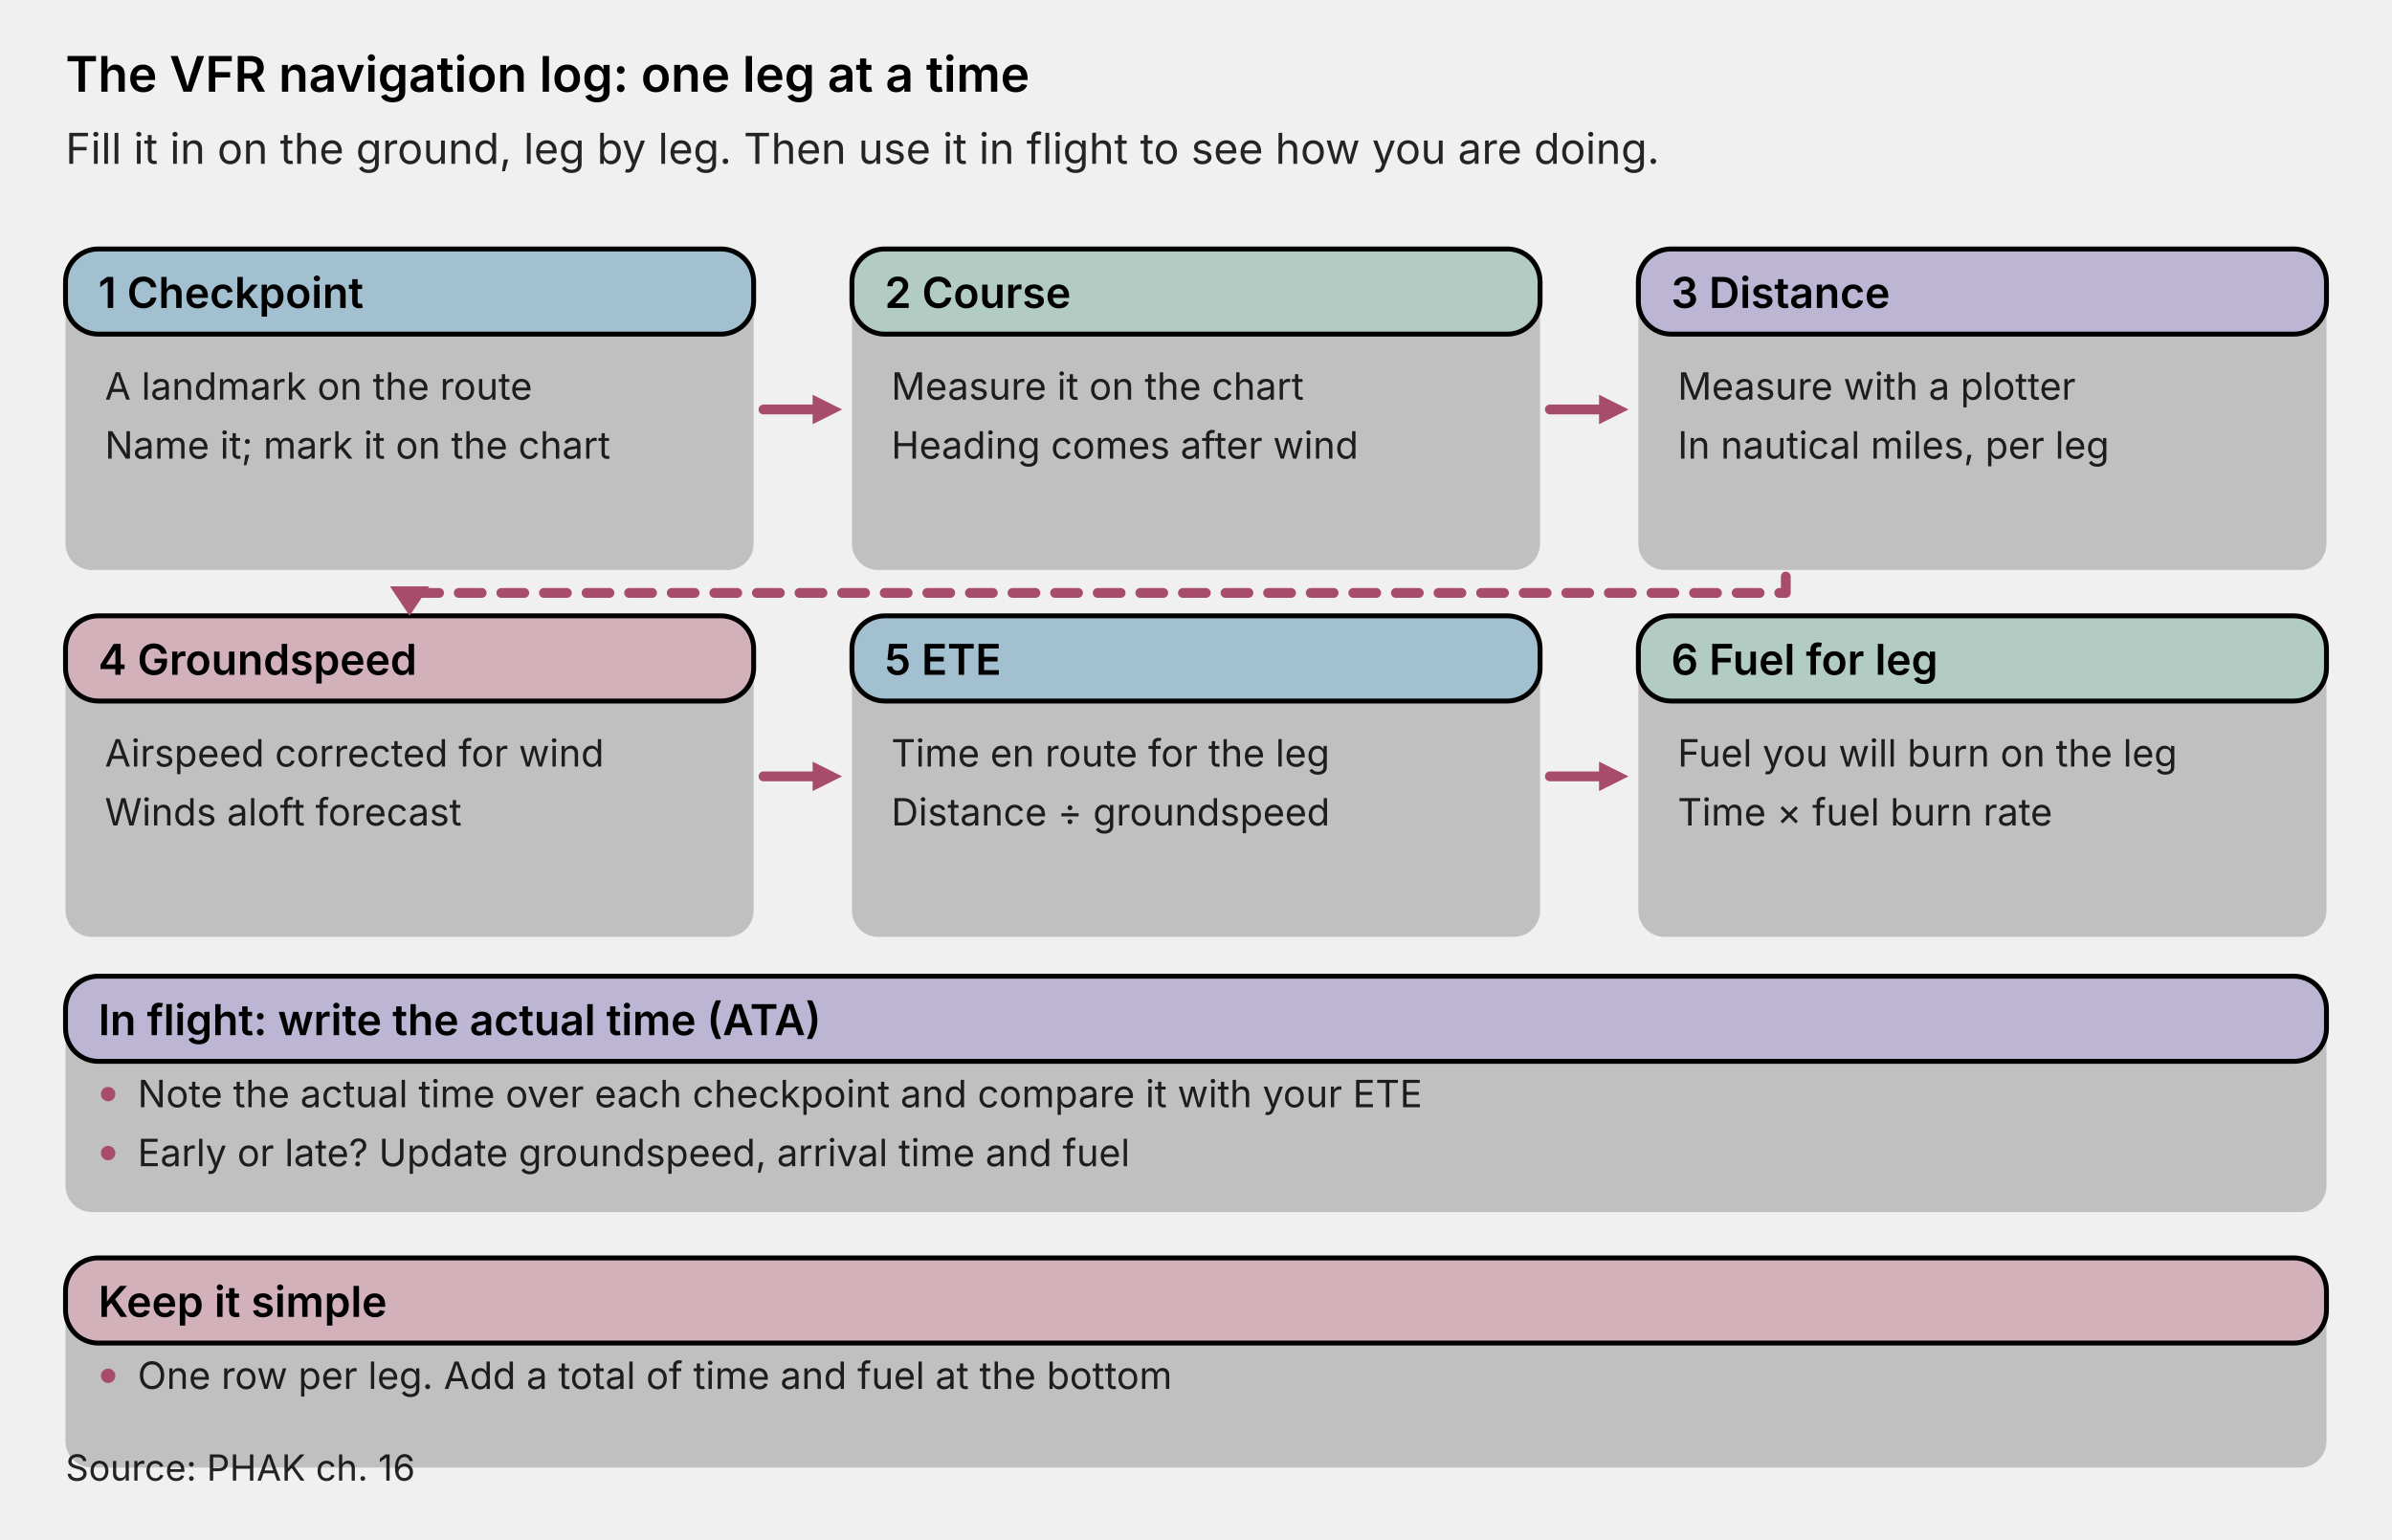
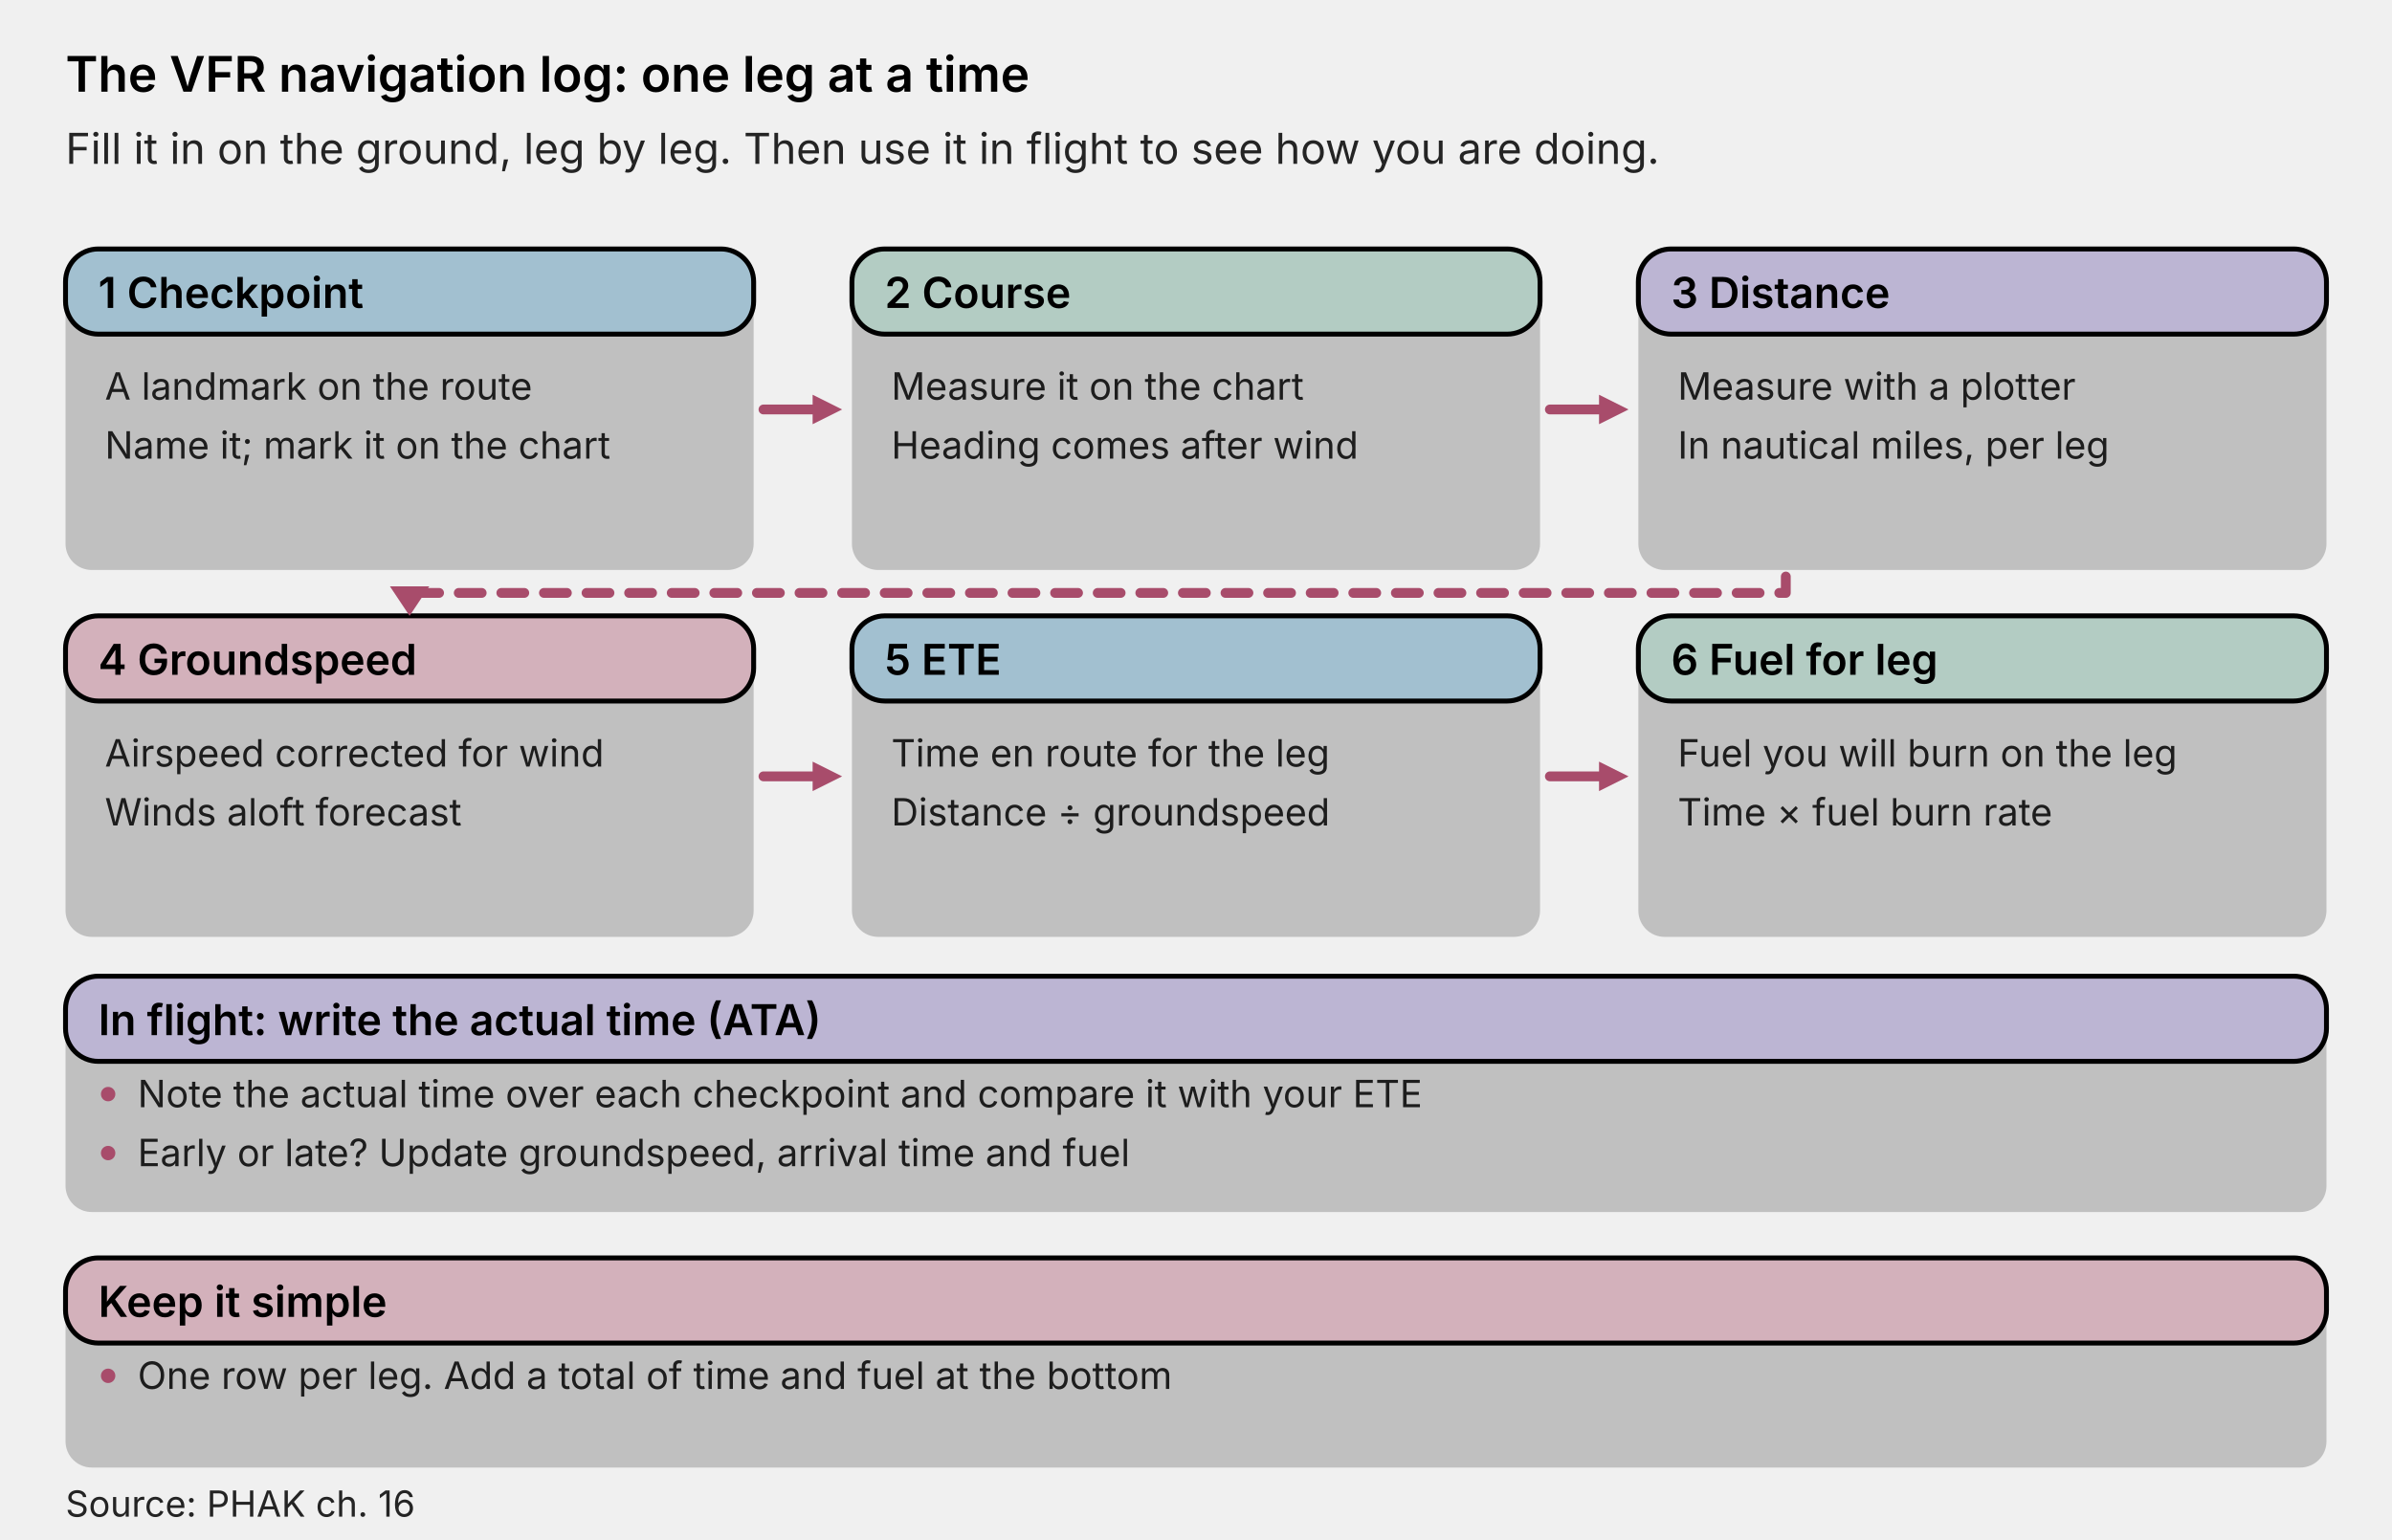
<svg xmlns="http://www.w3.org/2000/svg" viewBox="0 0 730 470" role="img" aria-labelledby="ti de">
-   <style>.t{fill:currentColor;font:600 22px system-ui,-apple-system,"Segoe UI",sans-serif}.s{fill:currentColor;font:400 19px system-ui,-apple-system,"Segoe UI",sans-serif;opacity:.85}.o{fill:none;stroke:currentColor;stroke-width:3;stroke-linejoin:round;stroke-linecap:round}.d{stroke-dasharray:10 8}.m{text-anchor:middle}.sky{fill:var(--palette-sky,#8EBFDA);fill-opacity:.6}.lav{fill:var(--palette-lavender,#B9ADDF);fill-opacity:.6}.mint{fill:var(--palette-mint,#AAD4C4);fill-opacity:.6}.rose{fill:var(--palette-rose,#DFA7B8);fill-opacity:.6}.acc{stroke:var(--palette-berry,#A84C6B);fill:none;stroke-width:4;stroke-linecap:round;stroke-linejoin:round}.ah{fill:var(--palette-berry,#A84C6B)}.cl{fill:currentColor;fill-opacity:.2}.dk{stroke:currentColor;fill:none;stroke-width:4;stroke-linecap:round}.dh{fill:currentColor}.q2{font-size:11.5px}.q3{font-size:13px}.q4{stroke:currentColor;stroke-width:1.5}.q5{stroke:currentColor;stroke-width:1.4;stroke-linejoin:round}.q6{font-size:11px;fill:#fff}.q0{stroke-width:3}</style>
+   <style>.t{fill:currentColor;font:600 22px system-ui,-apple-system,"Segoe UI",sans-serif}.s{fill:currentColor;font:400 19px system-ui,-apple-system,"Segoe UI",sans-serif;opacity:.85}.o{fill:none;stroke:currentColor;stroke-width:3;stroke-linejoin:round;stroke-linecap:round}.d{stroke-dasharray:10 8}.m{text-anchor:middle}.sky{fill:var(--palette-sky,#8EBFDA);fill-opacity:.6}.lav{fill:var(--palette-lavender,#B9ADDF);fill-opacity:.6}.mint{fill:var(--palette-mint,#AAD4C4);fill-opacity:.6}.rose{fill:var(--palette-rose,#DFA7B8);fill-opacity:.6}.acc{stroke:var(--palette-berry,#A84C6B);fill:none;stroke-width:4;stroke-linecap:round;stroke-linejoin:round}.ah{fill:var(--palette-berry,#A84C6B)}.cl{fill:currentColor;fill-opacity:.2}.dk{stroke:currentColor;fill:none;stroke-width:4;stroke-linecap:round}.dh{fill:currentColor}.q2{font-size:11.5px}.q3{font-size:13px}.q4{stroke:currentColor;stroke-width:1.5}.q5{stroke:currentColor;stroke-width:1.4;stroke-linejoin:round}.q6{font-size:11px;fill:var(--diagram-on-fill,#fff)}.q0{stroke-width:3}</style>
  <text class="t" x="20" y="28" style="font-size:15px">The VFR navigation log: one leg at a time</text>
  <text class="s q3" x="20" y="50">Fill it in on the ground, leg by leg. Then use it in flight to see how you are doing.</text>
  <rect class="cl" x="20" y="76" width="210" height="98" rx="8" />
  <rect x="20" y="76" width="210" height="26" rx="10" class="sky q4" />
  <text class="t q3" x="30" y="94">1  Checkpoint</text>
  <text class="s q2" x="32" y="122">A landmark on the route</text>
  <text class="s q2" x="32" y="140">Name it; mark it on the chart</text>
  <path d="M233 125L248 125" class="acc q0" />
  <path d="M257 125L248 129.5L248 120.5Z" class="ah" />
  <rect class="cl" x="260" y="76" width="210" height="98" rx="8" />
  <rect x="260" y="76" width="210" height="26" rx="10" class="mint q4" />
  <text class="t q3" x="270" y="94">2  Course</text>
  <text class="s q2" x="272" y="122">Measure it on the chart</text>
  <text class="s q2" x="272" y="140">Heading comes after wind</text>
  <path d="M473 125L488 125" class="acc q0" />
  <path d="M497 125L488 129.5L488 120.5Z" class="ah" />
  <rect class="cl" x="500" y="76" width="210" height="98" rx="8" />
  <rect x="500" y="76" width="210" height="26" rx="10" class="lav q4" />
  <text class="t q3" x="510" y="94">3  Distance</text>
  <text class="s q2" x="512" y="122">Measure with a plotter</text>
  <text class="s q2" x="512" y="140">In nautical miles, per leg</text>
  <rect class="cl" x="20" y="188" width="210" height="98" rx="8" />
  <rect x="20" y="188" width="210" height="26" rx="10" class="rose q4" />
  <text class="t q3" x="30" y="206">4  Groundspeed</text>
  <text class="s q2" x="32" y="234">Airspeed corrected for wind</text>
  <text class="s q2" x="32" y="252">Winds aloft forecast</text>
  <path d="M233 237L248 237" class="acc q0" />
  <path d="M257 237L248 241.5L248 232.5Z" class="ah" />
  <rect class="cl" x="260" y="188" width="210" height="98" rx="8" />
  <rect x="260" y="188" width="210" height="26" rx="10" class="sky q4" />
  <text class="t q3" x="270" y="206">5  ETE</text>
  <text class="s q2" x="272" y="234">Time en route for the leg</text>
  <text class="s q2" x="272" y="252">Distance ÷ groundspeed</text>
  <path d="M473 237L488 237" class="acc q0" />
  <path d="M497 237L488 241.5L488 232.5Z" class="ah" />
  <rect class="cl" x="500" y="188" width="210" height="98" rx="8" />
  <rect x="500" y="188" width="210" height="26" rx="10" class="mint q4" />
  <text class="t q3" x="510" y="206">6  Fuel for leg</text>
  <text class="s q2" x="512" y="234">Fuel you will burn on the leg</text>
  <text class="s q2" x="512" y="252">Time × fuel burn rate</text>
  <path d="M545 176L545 181L125 181L125 184" class="acc" style="stroke-width:3;stroke-dasharray:7 6" />
  <path d="M125 188L119 179L131 179Z" class="ah" />
  <rect class="cl" x="20" y="298" width="690" height="72" rx="8" />
  <rect x="20" y="298" width="690" height="26" rx="10" class="lav q4" />
  <text class="t q3" x="30" y="316">In flight: write the actual time (ATA)</text>
  <circle cx="33" cy="334" r="2.2" class="ah" />
  <text class="s q2" x="42" y="338">Note the actual time over each checkpoint and compare it with your ETE</text>
  <circle cx="33" cy="352" r="2.2" class="ah" />
  <text class="s q2" x="42" y="356">Early or late? Update groundspeed, arrival time and fuel</text>
  <rect class="cl" x="20" y="384" width="690" height="64" rx="8" />
  <rect x="20" y="384" width="690" height="26" rx="10" class="rose q4" />
  <text class="t q3" x="30" y="402">Keep it simple</text>
  <circle cx="33" cy="420" r="2.2" class="ah" />
  <text class="s q2" x="42" y="424">One row per leg. Add a total of time and fuel at the bottom</text>
-   <text class="s" x="20" y="452" style="font-size:11px">Source: PHAK ch. 16</text>
+   <text class="s" x="20" y="463" style="font-size:11px">Source: PHAK ch. 16</text>
</svg>
